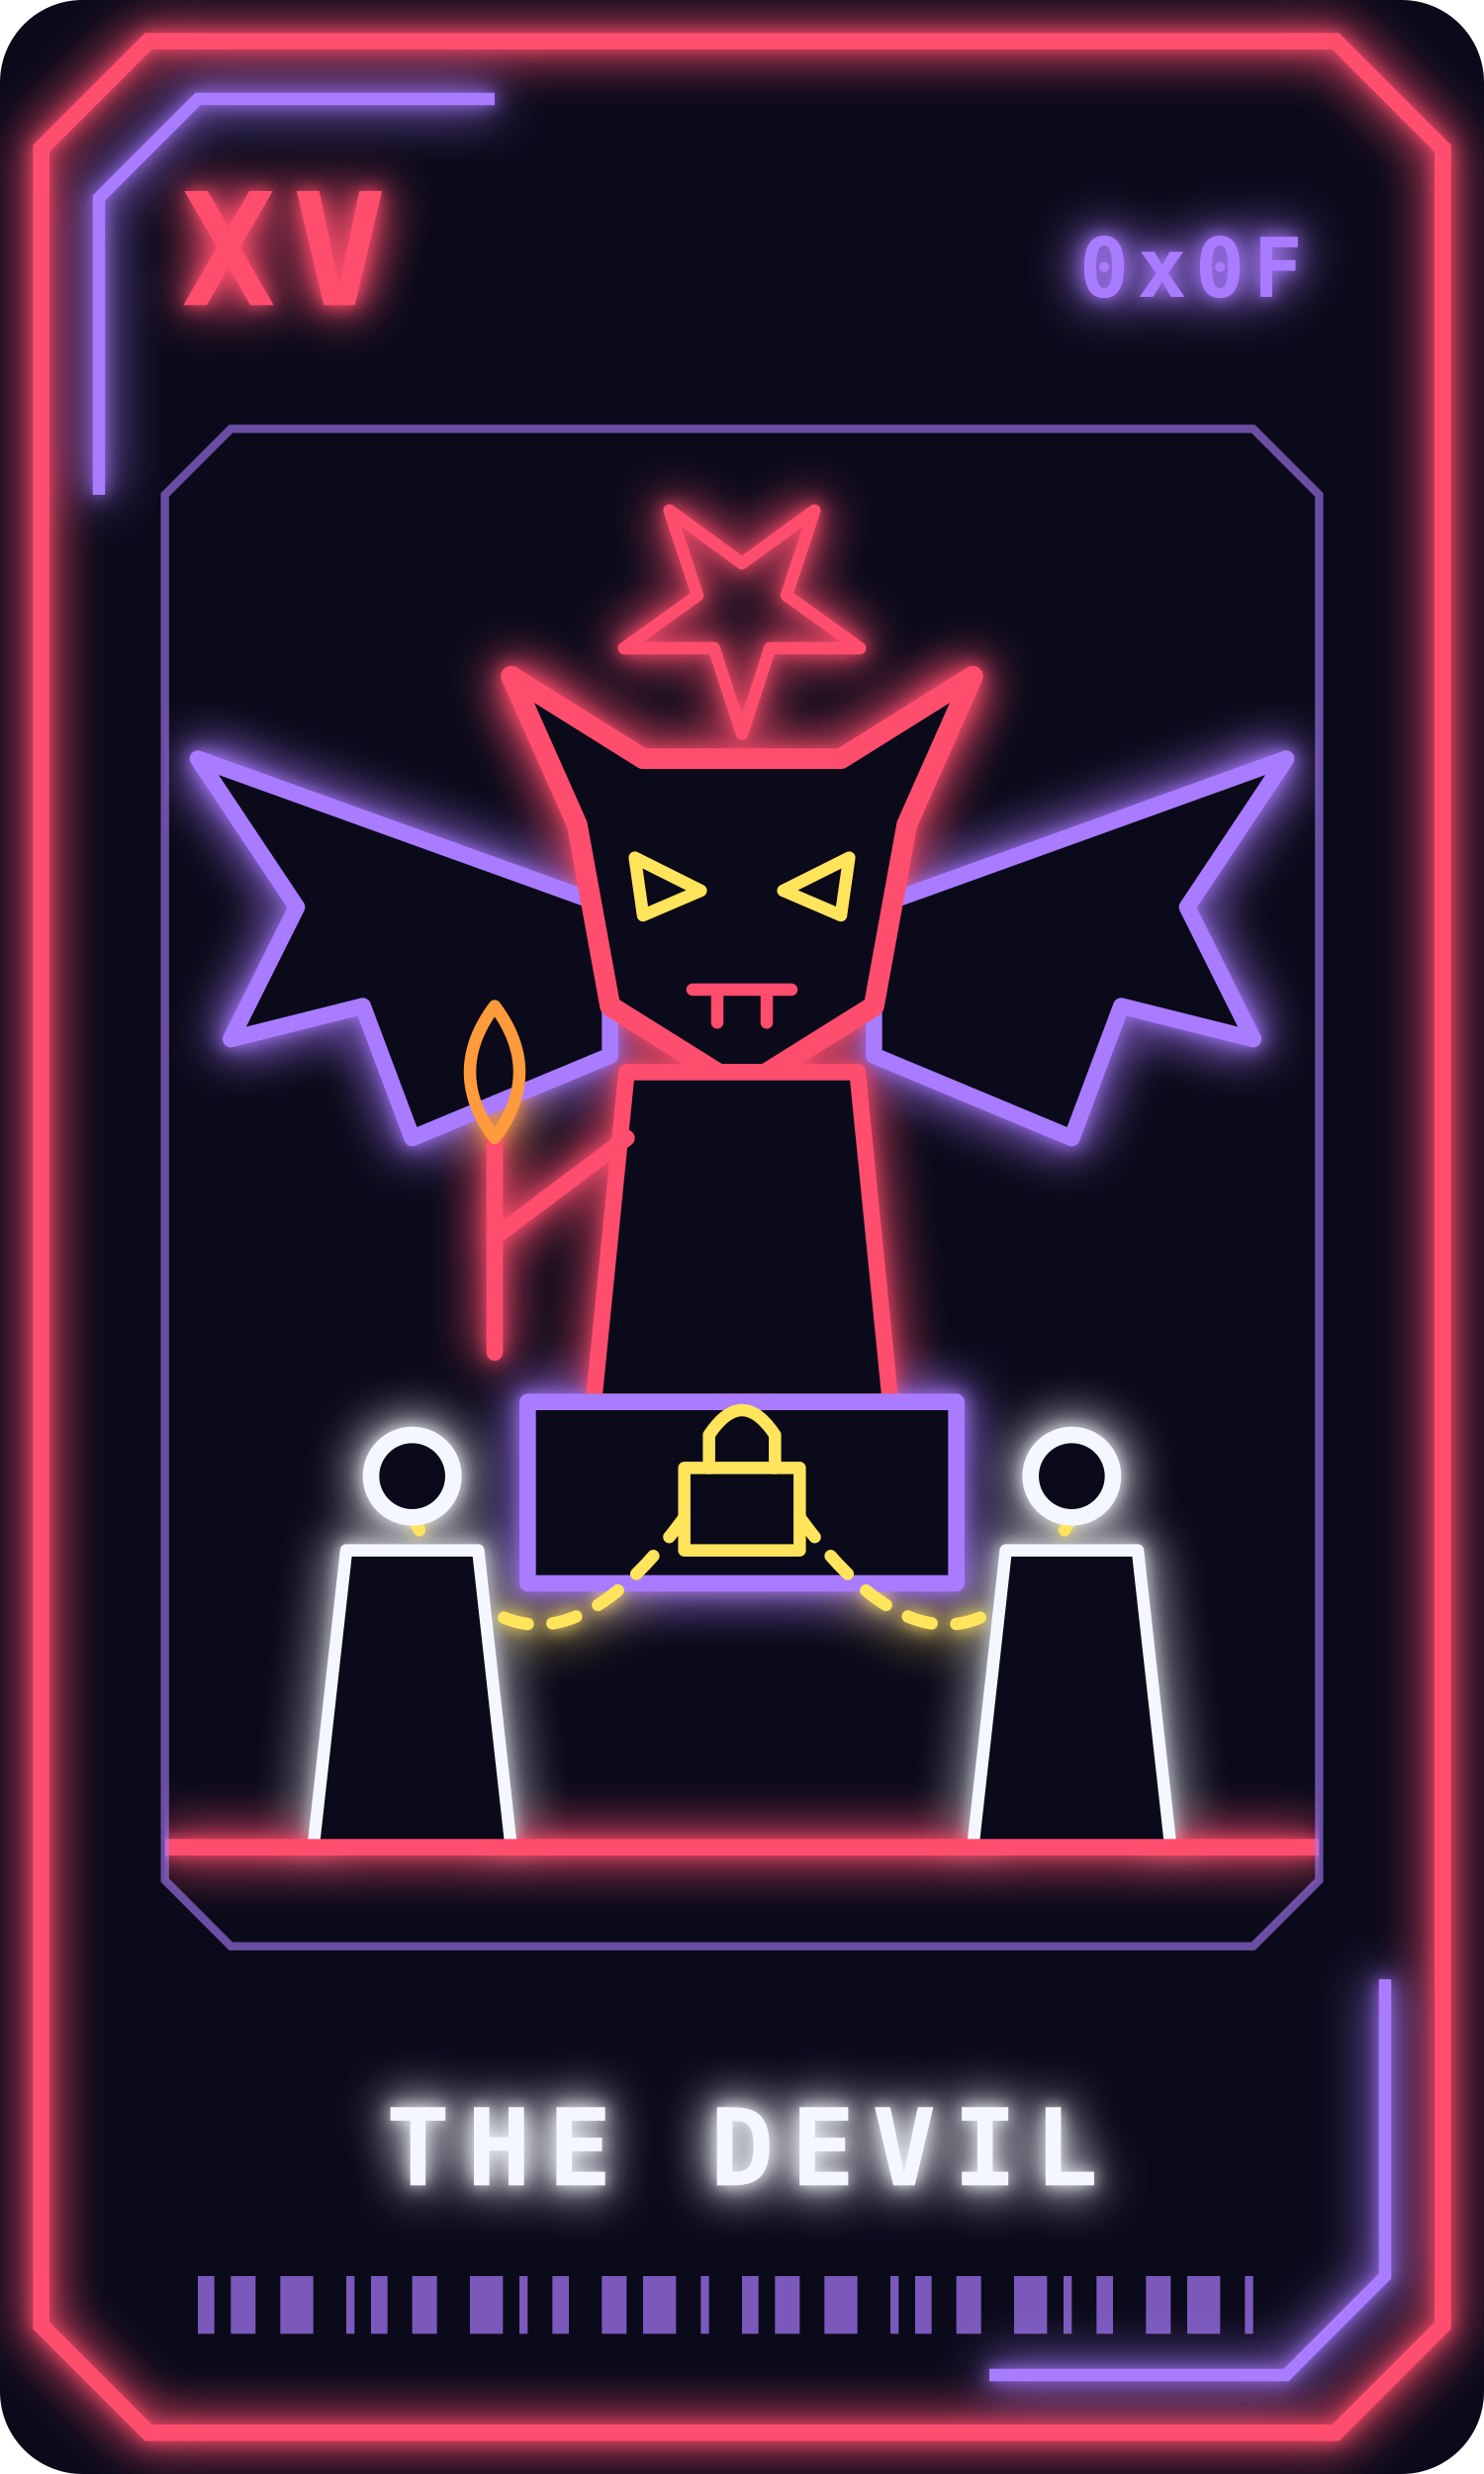
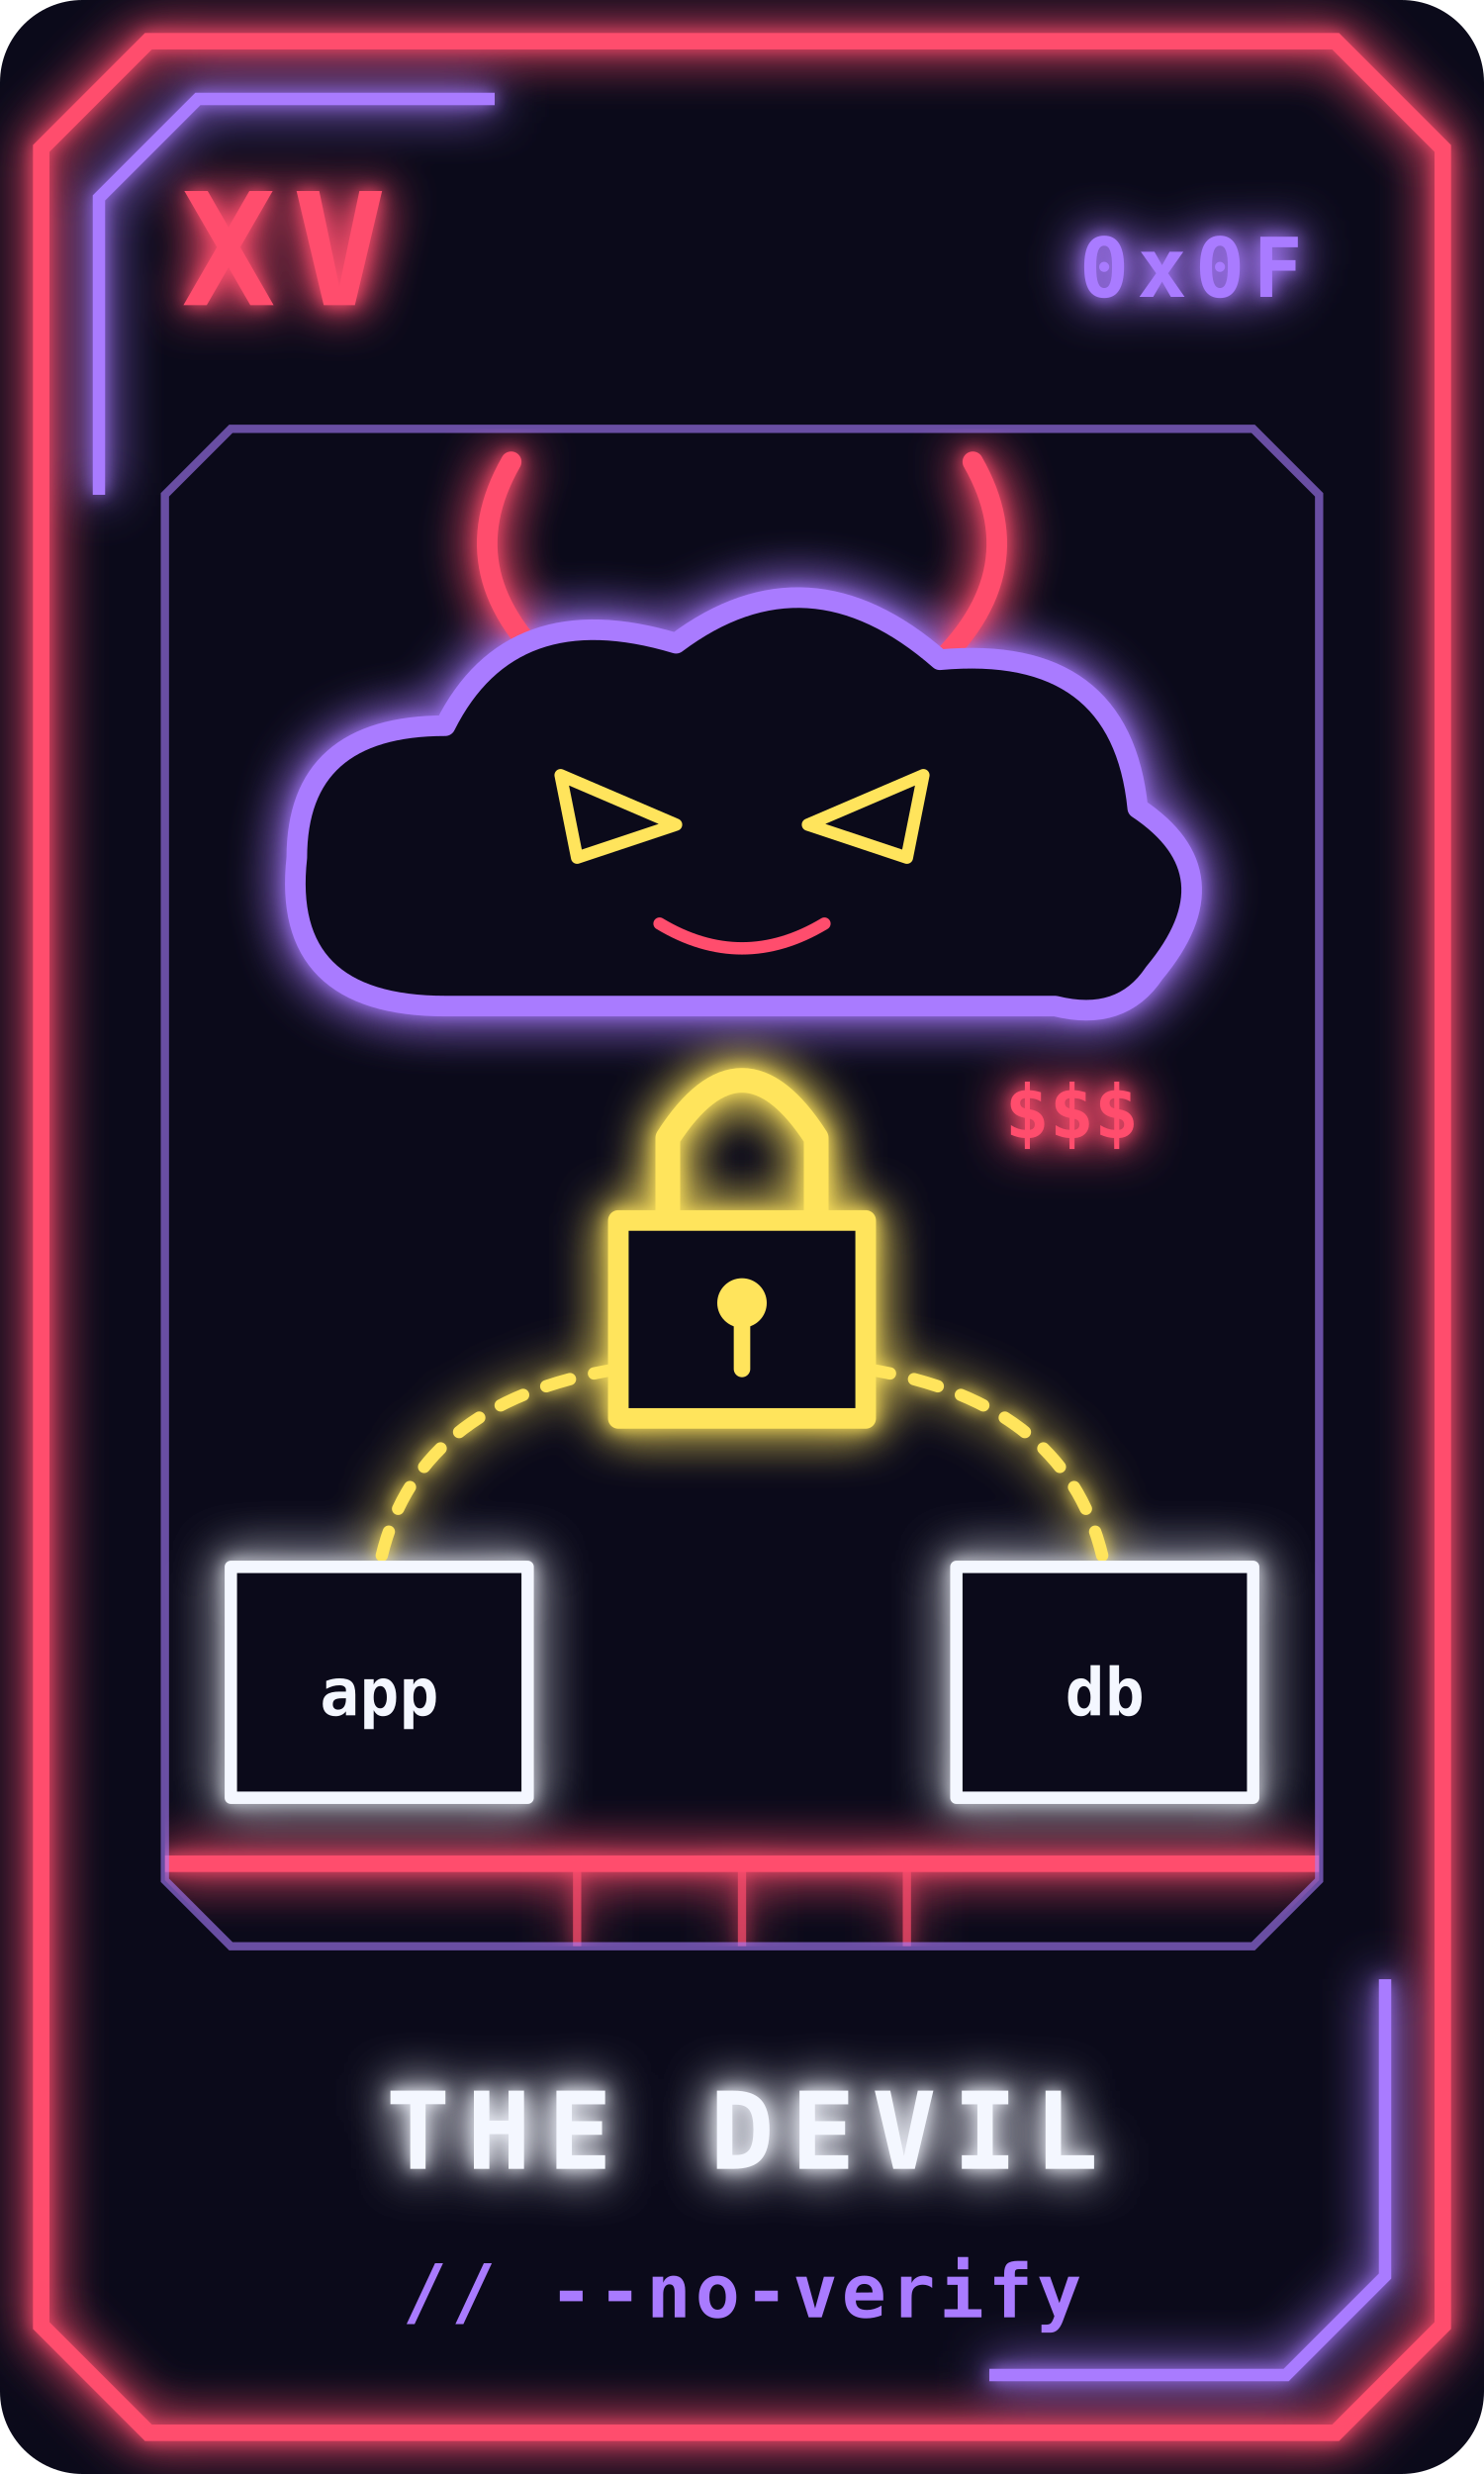
<svg xmlns="http://www.w3.org/2000/svg" width="180" height="300" viewBox="0 0 180 300">
  <g>
    <defs>
      <filter id="ds-neon" x="-30%" y="-30%" width="160%" height="160%" color-interpolation-filters="sRGB">
        <feGaussianBlur stdDeviation="3" result="wide" />
        <feGaussianBlur in="SourceGraphic" stdDeviation="1" result="near" />
        <feMerge>
          <feMergeNode in="wide" />
          <feMergeNode in="wide" />
          <feMergeNode in="near" />
          <feMergeNode in="SourceGraphic" />
        </feMerge>
      </filter>
      <clipPath id="ds-window">
        <path d="M-70 -84L-62 -92H62L70 -84V84L62 92H-62L-70 84Z" />
      </clipPath>
    </defs>
    <rect width="180" height="300" rx="10" fill="#0b0a1a" />
    <g filter="url(#ds-neon)">
      <path d="M18 5H162L175 18V282L162 295H18L5 282V18Z" fill="none" stroke="#ff4d6d" stroke-width="2" />
      <path d="M12 60V24L24 12H60M168 240V276L156 288H120" fill="none" stroke="#a97bff" stroke-width="1.5" />
      <text x="22" y="37" font-family="ui-monospace, 'SF Mono', Menlo, Consolas, monospace" font-size="19" font-weight="bold" fill="#ff4d6d" text-anchor="start" letter-spacing="2">XV</text>
      <text x="158" y="36" font-family="ui-monospace, 'SF Mono', Menlo, Consolas, monospace" font-size="10" font-weight="bold" fill="#a97bff" text-anchor="end" letter-spacing="1">0x0F</text>
-       <text x="90" y="265" font-family="ui-monospace, 'SF Mono', Menlo, Consolas, monospace" font-size="13" font-weight="bold" fill="#f4f7ff" text-anchor="middle" letter-spacing="2">THE DEVIL</text>
+       <text x="90" y="263" font-family="ui-monospace, 'SF Mono', Menlo, Consolas, monospace" font-size="13" font-weight="bold" fill="#f4f7ff" text-anchor="middle" letter-spacing="2">THE DEVIL</text>
    </g>
-     <g opacity="0.7">
-       <rect x="24" y="276" width="2" height="7" fill="#a97bff" />
-       <rect x="28" y="276" width="3" height="7" fill="#a97bff" />
-       <rect x="34" y="276" width="4" height="7" fill="#a97bff" />
-       <rect x="42" y="276" width="1" height="7" fill="#a97bff" />
-       <rect x="45" y="276" width="2" height="7" fill="#a97bff" />
-       <rect x="50" y="276" width="3" height="7" fill="#a97bff" />
-       <rect x="57" y="276" width="4" height="7" fill="#a97bff" />
-       <rect x="63" y="276" width="1" height="7" fill="#a97bff" />
-       <rect x="67" y="276" width="2" height="7" fill="#a97bff" />
-       <rect x="73" y="276" width="3" height="7" fill="#a97bff" />
-       <rect x="78" y="276" width="4" height="7" fill="#a97bff" />
-       <rect x="85" y="276" width="1" height="7" fill="#a97bff" />
-       <rect x="90" y="276" width="2" height="7" fill="#a97bff" />
-       <rect x="94" y="276" width="3" height="7" fill="#a97bff" />
-       <rect x="100" y="276" width="4" height="7" fill="#a97bff" />
-       <rect x="108" y="276" width="1" height="7" fill="#a97bff" />
-       <rect x="111" y="276" width="2" height="7" fill="#a97bff" />
-       <rect x="116" y="276" width="3" height="7" fill="#a97bff" />
-       <rect x="123" y="276" width="4" height="7" fill="#a97bff" />
-       <rect x="129" y="276" width="1" height="7" fill="#a97bff" />
-       <rect x="133" y="276" width="2" height="7" fill="#a97bff" />
-       <rect x="139" y="276" width="3" height="7" fill="#a97bff" />
-       <rect x="144" y="276" width="4" height="7" fill="#a97bff" />
-       <rect x="151" y="276" width="1" height="7" fill="#a97bff" />
-     </g>
+     <text x="90" y="281" font-family="ui-monospace, 'SF Mono', Menlo, Consolas, monospace" font-size="9" font-weight="bold" fill="#a97bff" text-anchor="middle" letter-spacing="0.5">// --no-verify</text>
    <g transform="translate(90 144)">
      <g clip-path="url(#ds-window)">
        <g filter="url(#ds-neon)">
-           <path d="M0 -85L3.4 -74.6L14.3 -74.6L5.4 -68.2L8.8 -57.9L0 -64.3L-8.8 -57.9L-5.4 -68.2L-14.3 -74.6L-3.4 -74.6Z" fill="none" stroke="#ff4d6d" stroke-width="1.5" stroke-linecap="round" stroke-linejoin="round" transform="rotate(180 0 -70)" />
-           <path d="M-16 -34L-66 -52L-54 -34L-62 -18L-46 -22L-40 -6L-16 -16Z" fill="#0b0a1a" stroke="#a97bff" stroke-width="2" stroke-linecap="round" stroke-linejoin="round" />
-           <path d="M16 -34L66 -52L54 -34L62 -18L46 -22L40 -6L16 -16Z" fill="#0b0a1a" stroke="#a97bff" stroke-width="2" stroke-linecap="round" stroke-linejoin="round" />
-           <path d="M-20 -44L-28 -62L-12 -52H12L28 -62L20 -44L16 -22L0 -12L-16 -22Z" fill="#0b0a1a" stroke="#ff4d6d" stroke-width="2.5" stroke-linecap="round" stroke-linejoin="round" />
-           <path d="M-13 -40L-5 -36L-12 -33ZM13 -40L5 -36L12 -33Z" fill="none" stroke="#ffe45c" stroke-width="1.5" stroke-linecap="round" stroke-linejoin="round" />
-           <path d="M-6 -24H6M-3 -24V-20M3 -24V-20" fill="none" stroke="#ff4d6d" stroke-width="1.5" stroke-linecap="round" stroke-linejoin="round" />
-           <path d="M-14 -14H14L18 26H-18Z" fill="#0b0a1a" stroke="#ff4d6d" stroke-width="2" stroke-linecap="round" stroke-linejoin="round" />
-           <path d="M-14 -6L-30 6M-30 -6V20" fill="none" stroke="#ff4d6d" stroke-width="2" stroke-linecap="round" stroke-linejoin="round" />
-           <path d="M-30 -6Q-36 -14 -30 -22Q-24 -14 -30 -6Z" fill="none" stroke="#ff9a3d" stroke-width="1.5" stroke-linecap="round" stroke-linejoin="round" />
-           <path d="M-26 26H26V48H-26Z" fill="#0b0a1a" stroke="#a97bff" stroke-width="2" stroke-linecap="round" stroke-linejoin="round" />
-           <path d="M-7 34H7V44H-7Z" fill="#0b0a1a" stroke="#ffe45c" stroke-width="1.5" stroke-linecap="round" stroke-linejoin="round" />
-           <path d="M-4 34V30Q0 24 4 30V34" fill="none" stroke="#ffe45c" stroke-width="1.5" stroke-linecap="round" stroke-linejoin="round" />
-           <path d="M-7 40Q-26 66 -40 40M7 40Q26 66 40 40" fill="none" stroke="#ffe45c" stroke-width="1.5" stroke-linecap="round" stroke-linejoin="round" stroke-dasharray="3 3" />
-           <path d="M-48 44H-32L-28 80H-52Z" fill="#0b0a1a" stroke="#f4f7ff" stroke-width="1.5" stroke-linecap="round" stroke-linejoin="round" />
-           <circle cx="-40" cy="35" r="5" fill="#0b0a1a" stroke="#f4f7ff" stroke-width="2" />
-           <path d="M32 44H48L52 80H28Z" fill="#0b0a1a" stroke="#f4f7ff" stroke-width="1.5" stroke-linecap="round" stroke-linejoin="round" />
-           <circle cx="40" cy="35" r="5" fill="#0b0a1a" stroke="#f4f7ff" stroke-width="2" />
-           <path d="M-70 80H70" fill="none" stroke="#ff4d6d" stroke-width="2" stroke-linecap="round" stroke-linejoin="round" />
+           <path d="M-22 -62Q-36 -74 -28 -88M22 -62Q36 -74 28 -88" fill="none" stroke="#ff4d6d" stroke-width="2.5" stroke-linecap="round" stroke-linejoin="round" />
+           <path d="M-36 -22Q-56 -22 -54 -40Q-54 -56 -36 -56Q-28 -72 -8 -66Q8 -78 24 -64Q46 -66 48 -46Q60 -38 50 -26Q46 -20 38 -22Z" fill="#0b0a1a" stroke="#a97bff" stroke-width="2.5" stroke-linecap="round" stroke-linejoin="round" />
+           <path d="M-22 -50L-8 -44L-20 -40ZM22 -50L8 -44L20 -40Z" fill="none" stroke="#ffe45c" stroke-width="1.5" stroke-linecap="round" stroke-linejoin="round" />
+           <path d="M-10 -32Q0 -26 10 -32" fill="none" stroke="#ff4d6d" stroke-width="1.5" stroke-linecap="round" stroke-linejoin="round" />
+           <text x="40" y="-6" font-family="ui-monospace, 'SF Mono', Menlo, Consolas, monospace" font-size="9" font-weight="bold" fill="#ff4d6d" text-anchor="middle">$$$</text>
+           <path d="M-9 4V-6Q0 -20 9 -6V4" fill="none" stroke="#ffe45c" stroke-width="3" stroke-linecap="round" stroke-linejoin="round" />
+           <path d="M-15 4h30v24h-30Z" fill="#0b0a1a" stroke="#ffe45c" stroke-width="2.5" stroke-linecap="round" stroke-linejoin="round" />
+           <circle cx="0" cy="14" r="3" fill="#ffe45c" />
+           <path d="M0 15V22" fill="none" stroke="#ffe45c" stroke-width="2" stroke-linecap="round" stroke-linejoin="round" />
+           <path d="M-15 22Q-40 26 -44 46M15 22Q40 26 44 46" fill="none" stroke="#ffe45c" stroke-width="1.5" stroke-linecap="round" stroke-linejoin="round" stroke-dasharray="3 3" />
+           <path d="M-62 46h36v28h-36Z" fill="#0b0a1a" stroke="#f4f7ff" stroke-width="1.5" stroke-linecap="round" stroke-linejoin="round" />
+           <text x="-44" y="64" font-family="ui-monospace, 'SF Mono', Menlo, Consolas, monospace" font-size="8" font-weight="bold" fill="#f4f7ff" text-anchor="middle">app</text>
+           <path d="M26 46h36v28h-36Z" fill="#0b0a1a" stroke="#f4f7ff" stroke-width="1.5" stroke-linecap="round" stroke-linejoin="round" />
+           <text x="44" y="64" font-family="ui-monospace, 'SF Mono', Menlo, Consolas, monospace" font-size="8" font-weight="bold" fill="#f4f7ff" text-anchor="middle">db</text>
+           <path d="M-70 82H70" fill="none" stroke="#ff4d6d" stroke-width="2" stroke-linecap="round" stroke-linejoin="round" />
+           <g opacity="0.7">
+             <path d="M-20 82V92M0 82V92M20 82V92" fill="none" stroke="#ff4d6d" stroke-width="1" stroke-linecap="round" stroke-linejoin="round" />
+           </g>
        </g>
      </g>
      <path d="M-70 -84L-62 -92H62L70 -84V84L62 92H-62L-70 84Z" fill="none" stroke="#a97bff" stroke-width="1" opacity="0.6" />
    </g>
  </g>
</svg>
